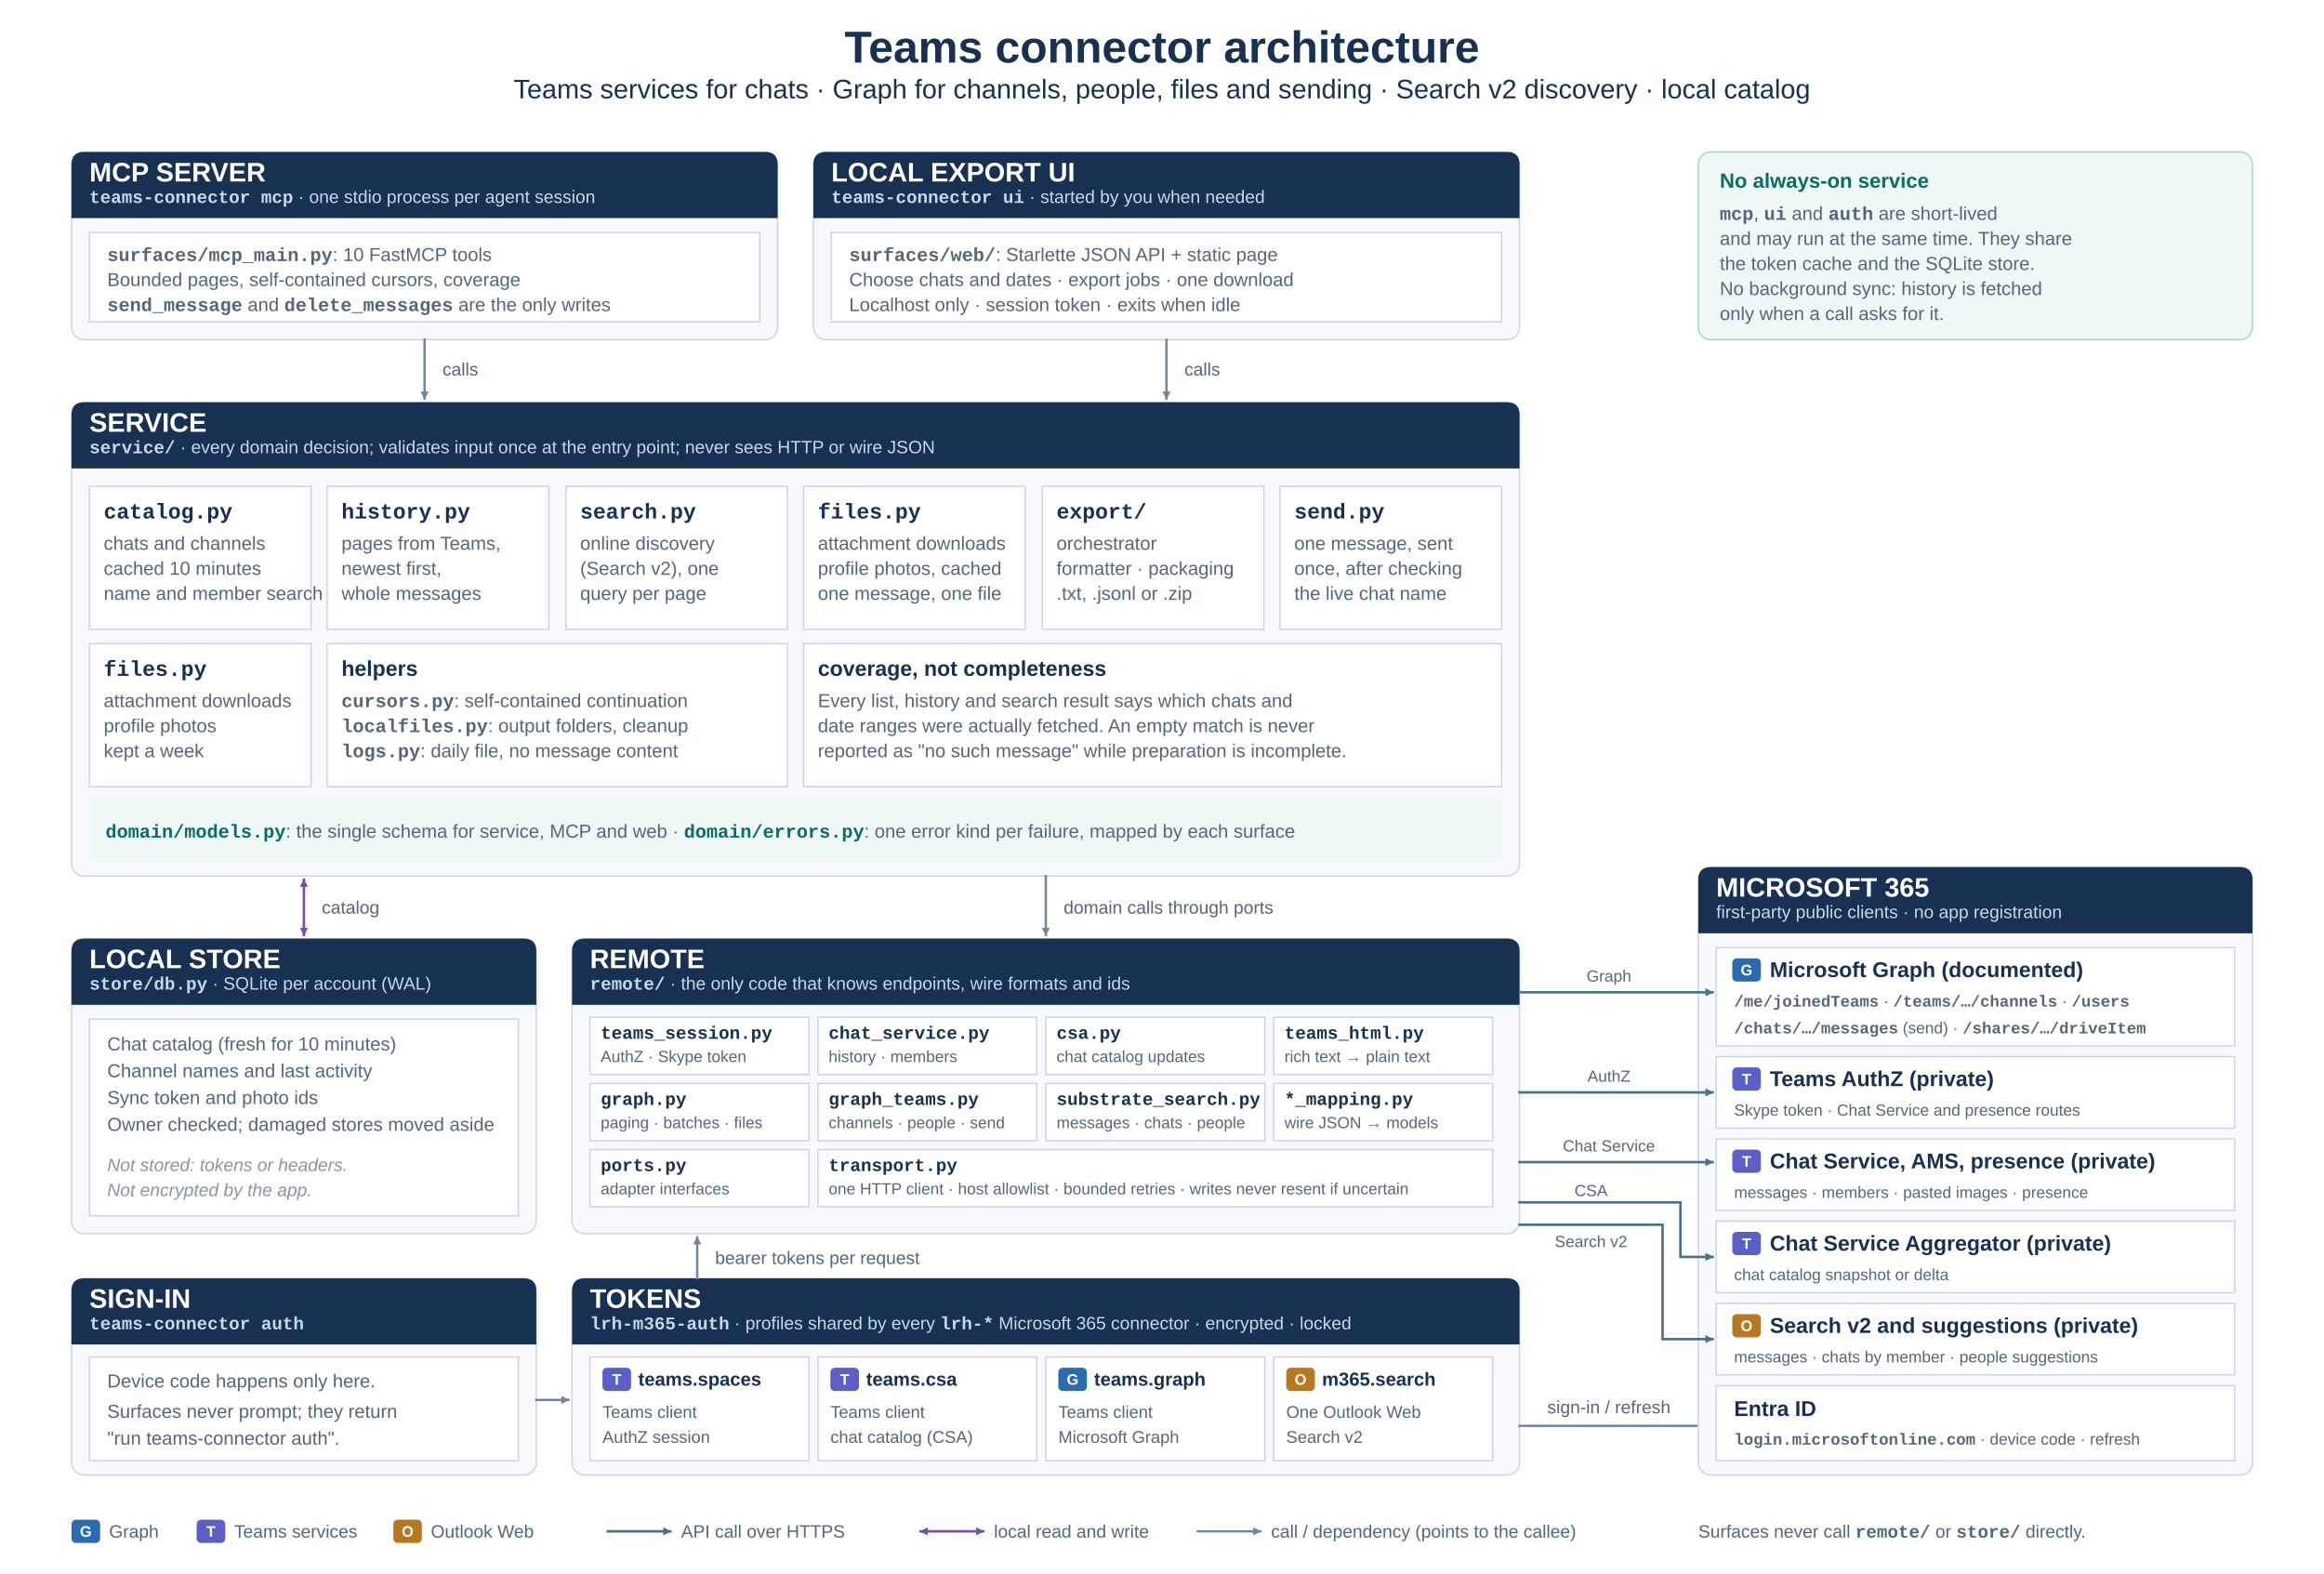
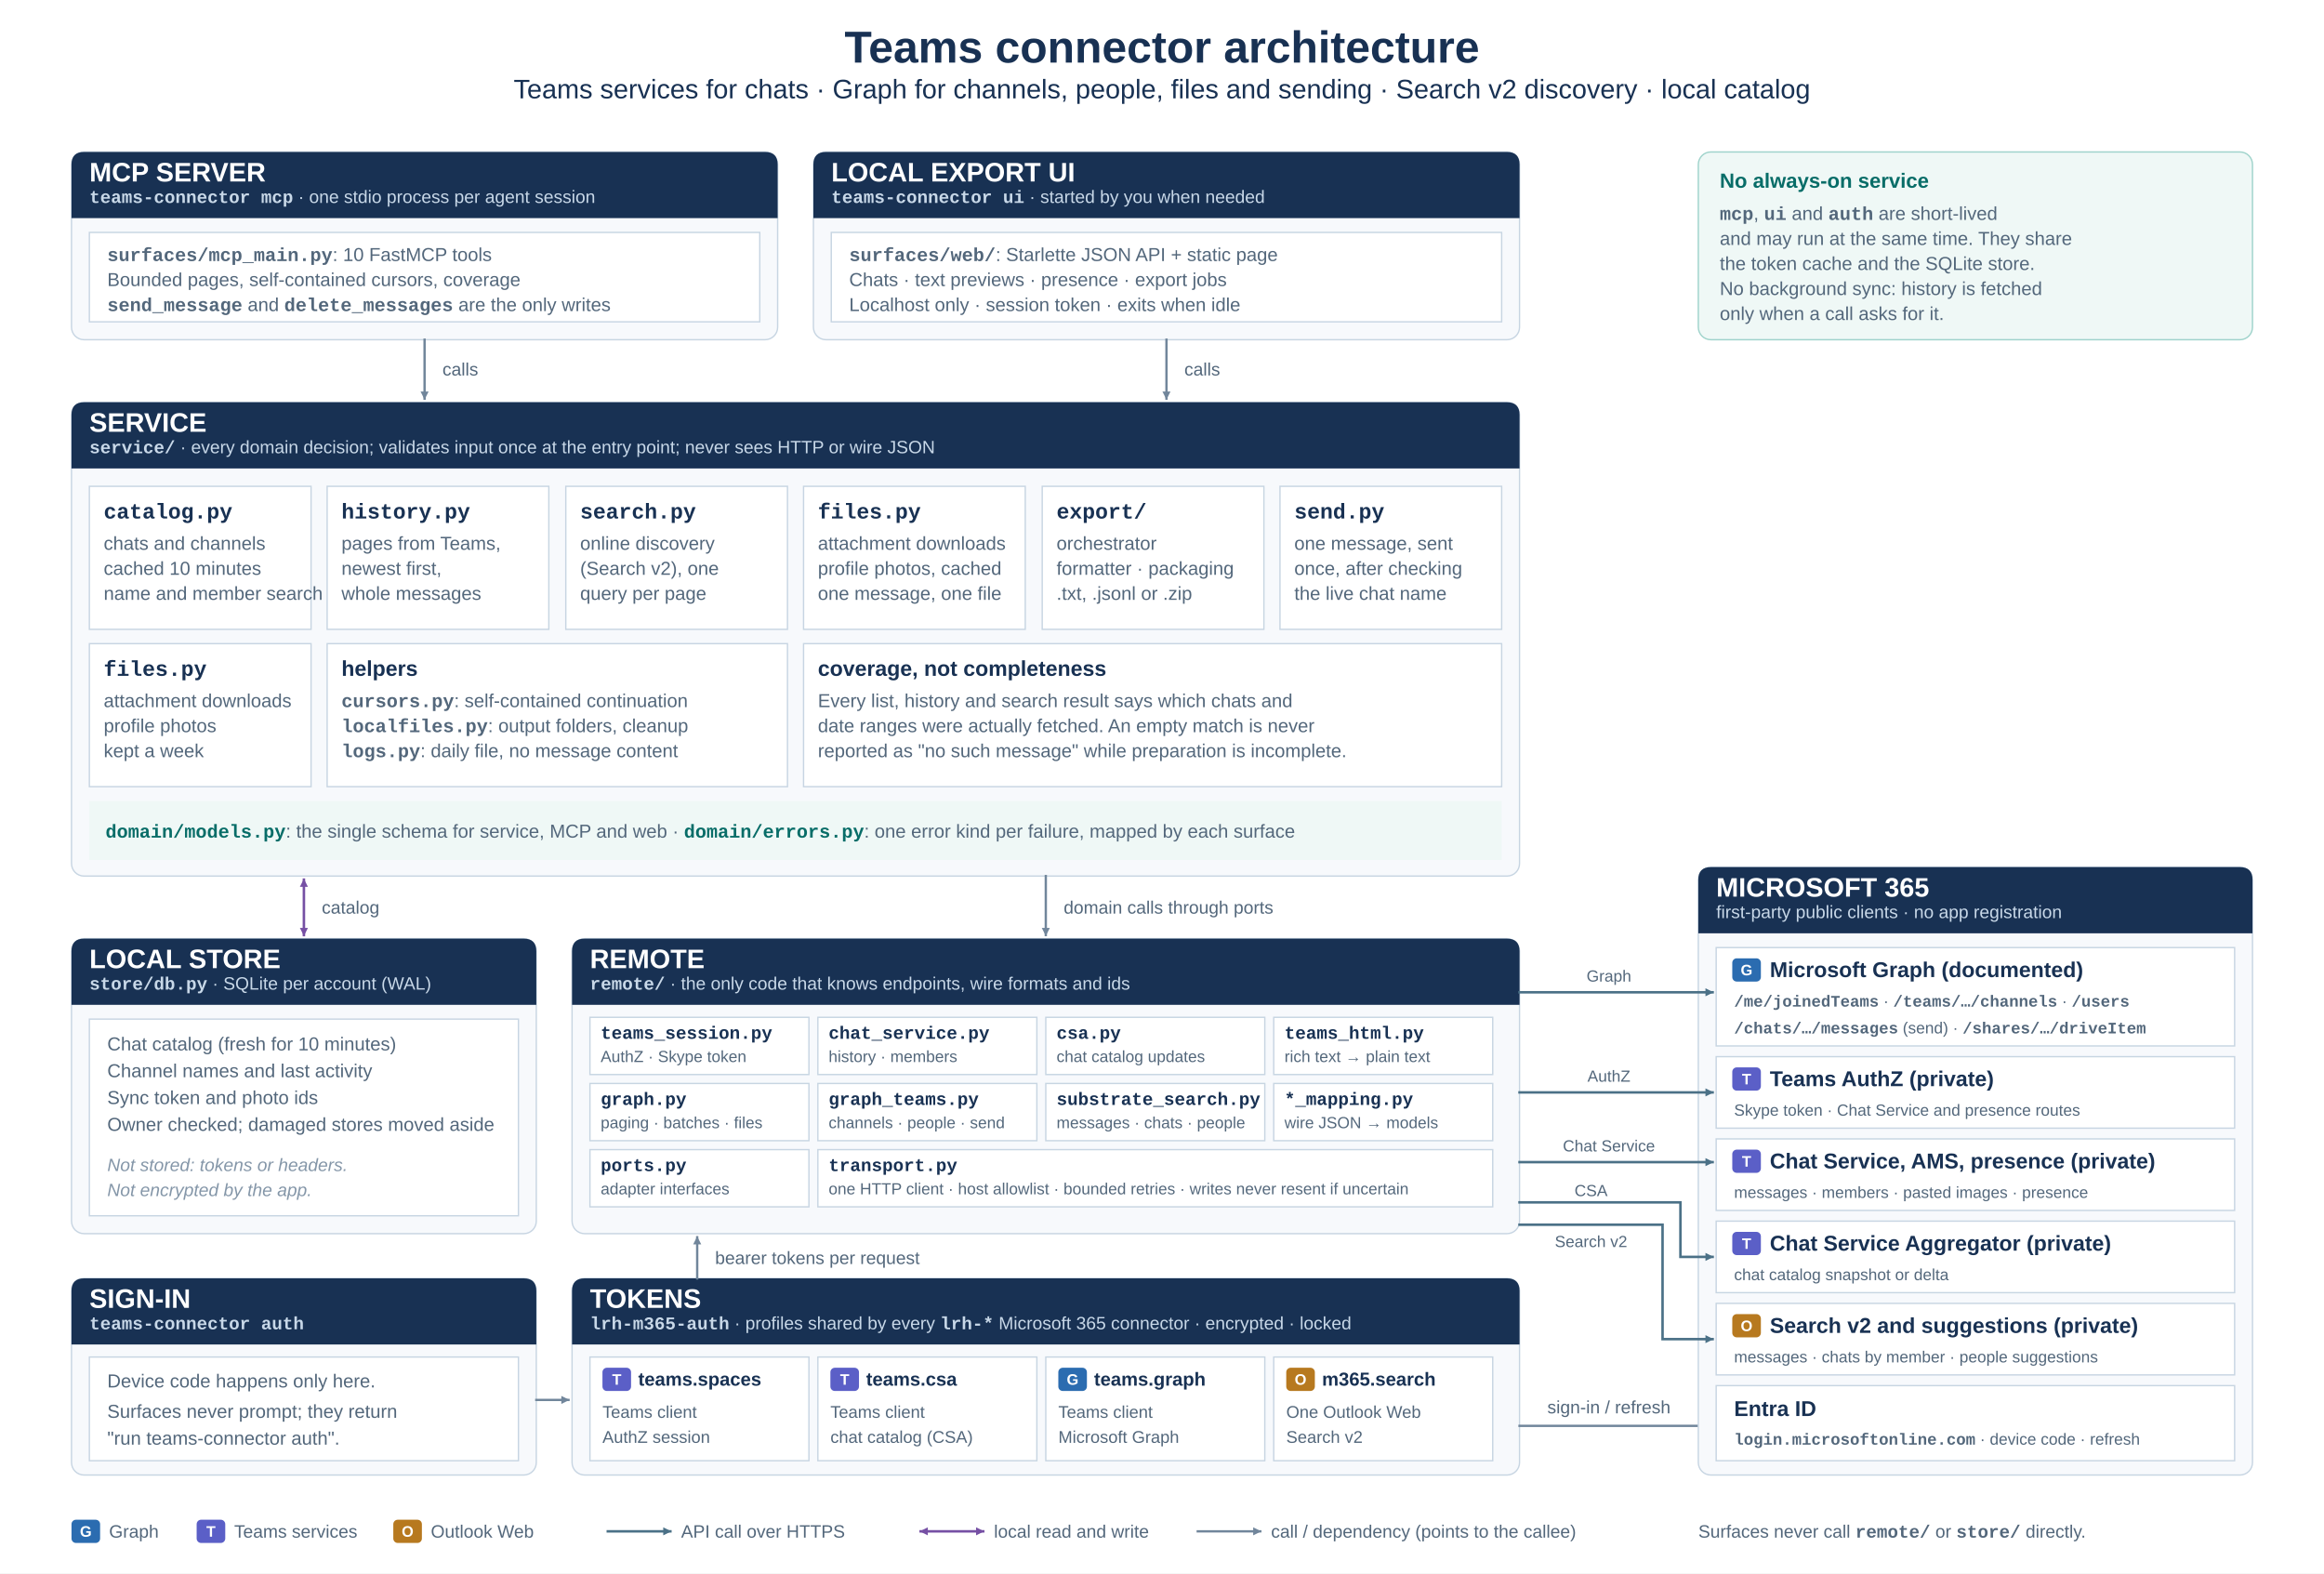
<svg xmlns="http://www.w3.org/2000/svg" width="2600" height="1760" viewBox="0 0 2600 1760" role="img" aria-labelledby="title description">
  <defs>
    <style>
      text { font-family: Arial, Helvetica, sans-serif; }
      .title { fill: #183153; font-size: 50px; font-weight: 700; }
      .subtitle { fill: #183153; font-size: 30px; }
      .card-title { fill: #fff; font-size: 30px; font-weight: 700; }
      .card-subtitle { fill: #c8d8e8; font-size: 20px; }
      .section-title { fill: #183153; font-size: 24px; font-weight: 700; }
      .detail { fill: #53677b; font-size: 21px; }
      .muted { fill: #8496a8; font-size: 20px; font-style: italic; }
      .code { font-family: "Courier New", Consolas, monospace; font-weight: 700; }
      .badge { fill: #fff; font-size: 17px; font-weight: 700; }
      .note-title { fill: #086d68; font-size: 23px; font-weight: 700; }
      .flow-label { fill: #53677b; font-size: 20px; }
      .call-flow { fill: none; stroke: #71869b; stroke-width: 2.6; stroke-linecap: square; stroke-linejoin: miter; marker-end: url(#arrow); }
      .api-flow { fill: none; stroke: #4b7187; stroke-width: 2.8; stroke-linecap: square; marker-end: url(#api-arrow); }
      .local-flow { fill: none; stroke: #7650a4; stroke-width: 2.8; stroke-linecap: square; marker-start: url(#purple-arrow); marker-end: url(#purple-arrow); }
    </style>
    <marker id="arrow" markerWidth="9" markerHeight="9" refX="8" refY="4.5" orient="auto" markerUnits="userSpaceOnUse">
      <path d="M0 0 L9 4.5 L0 9 Z" fill="#71869b" />
    </marker>
    <marker id="api-arrow" markerWidth="9" markerHeight="9" refX="8" refY="4.5" orient="auto" markerUnits="userSpaceOnUse">
      <path d="M0 0 L9 4.5 L0 9 Z" fill="#4b7187" />
    </marker>
    <marker id="purple-arrow" markerWidth="9" markerHeight="9" refX="8" refY="4.5" orient="auto-start-reverse" markerUnits="userSpaceOnUse">
      <path d="M0 0 L9 4.5 L0 9 Z" fill="#7650a4" />
    </marker>
  </defs>
  <rect width="2600" height="1760" fill="#fff" />
  <text class="title" x="1300" y="70" text-anchor="middle">Teams connector architecture</text>
  <text class="subtitle" x="1300" y="110" text-anchor="middle">Teams services for chats · Graph for channels, people, files and sending · Search v2 discovery · local catalog</text>
  <rect x="80" y="170" width="790" height="210" rx="14" fill="#f7f9fc" stroke="#c7d5e2" stroke-width="1.5" />
  <path d="M80 244 V184 Q80 170 94 170 H856 Q870 170 870 184 V244 Z" fill="#183153" />
  <text class="card-title" x="100" y="203">MCP SERVER</text>
  <text class="card-subtitle" x="100" y="227">
    <tspan class="code">teams-connector mcp</tspan> · one stdio process per agent session</text>
  <rect x="100" y="260" width="750" height="100" fill="#fff" stroke="#c7d5e2" stroke-width="1.5" />
  <text class="detail" x="120" y="292">
    <tspan class="code">surfaces/mcp_main.py</tspan>: 10 FastMCP tools</text>
  <text class="detail" x="120" y="320">Bounded pages, self-contained cursors, coverage</text>
  <text class="detail" x="120" y="348">
    <tspan class="code">send_message</tspan> and <tspan class="code">delete_messages</tspan> are the only writes</text>
  <rect x="910" y="170" width="790" height="210" rx="14" fill="#f7f9fc" stroke="#c7d5e2" stroke-width="1.5" />
  <path d="M910 244 V184 Q910 170 924 170 H1686 Q1700 170 1700 184 V244 Z" fill="#183153" />
  <text class="card-title" x="930" y="203">LOCAL EXPORT UI</text>
  <text class="card-subtitle" x="930" y="227">
    <tspan class="code">teams-connector ui</tspan> · started by you when needed</text>
  <rect x="930" y="260" width="750" height="100" fill="#fff" stroke="#c7d5e2" stroke-width="1.5" />
  <text class="detail" x="950" y="292">
    <tspan class="code">surfaces/web/</tspan>: Starlette JSON API + static page</text>
-   <text class="detail" x="950" y="320">Choose chats and dates · export jobs · one download</text>
+   <text class="detail" x="950" y="320">Chats · text previews · presence · export jobs</text>
  <text class="detail" x="950" y="348">Localhost only · session token · exits when idle</text>
  <rect x="1900" y="170" width="620" height="210" rx="14" fill="#eff8f6" stroke="#9fd3cb" stroke-width="1.5" />
  <text class="note-title" x="1924" y="210">No always-on service</text>
  <text class="detail" x="1924" y="246">
    <tspan class="code">mcp</tspan>, <tspan class="code">ui</tspan> and <tspan class="code">auth</tspan> are short-lived</text>
  <text class="detail" x="1924" y="274">and may run at the same time. They share</text>
  <text class="detail" x="1924" y="302">the token cache and the SQLite store.</text>
  <text class="detail" x="1924" y="330">No background sync: history is fetched</text>
  <text class="detail" x="1924" y="358">only when a call asks for it.</text>
  <path class="call-flow" d="M475 380 V446" />
  <path class="call-flow" d="M1305 380 V446" />
  <text class="flow-label" x="495" y="420">calls</text>
  <text class="flow-label" x="1325" y="420">calls</text>
  <rect x="80" y="450" width="1620" height="530" rx="14" fill="#f7f9fc" stroke="#c7d5e2" stroke-width="1.5" />
  <path d="M80 524 V464 Q80 450 94 450 H1686 Q1700 450 1700 464 V524 Z" fill="#183153" />
  <text class="card-title" x="100" y="483">SERVICE</text>
  <text class="card-subtitle" x="100" y="507">
    <tspan class="code">service/</tspan> · every domain decision; validates input once at the entry point; never sees HTTP or wire JSON</text>
  <rect x="100" y="544" width="248" height="160" fill="#fff" stroke="#c7d5e2" stroke-width="1.5" />
  <text class="section-title code" x="116" y="580">catalog.py</text>
  <text class="detail" x="116" y="615">chats and channels</text>
  <text class="detail" x="116" y="643">cached 10 minutes</text>
  <text class="detail" x="116" y="671">name and member search</text>
  <rect x="366" y="544" width="248" height="160" fill="#fff" stroke="#c7d5e2" stroke-width="1.5" />
  <text class="section-title code" x="382" y="580">history.py</text>
  <text class="detail" x="382" y="615">pages from Teams,</text>
  <text class="detail" x="382" y="643">newest first,</text>
  <text class="detail" x="382" y="671">whole messages</text>
  <rect x="633" y="544" width="248" height="160" fill="#fff" stroke="#c7d5e2" stroke-width="1.5" />
  <text class="section-title code" x="649" y="580">search.py</text>
  <text class="detail" x="649" y="615">online discovery</text>
  <text class="detail" x="649" y="643">(Search v2), one</text>
  <text class="detail" x="649" y="671">query per page</text>
  <rect x="899" y="544" width="248" height="160" fill="#fff" stroke="#c7d5e2" stroke-width="1.5" />
  <text class="section-title code" x="915" y="580">files.py</text>
  <text class="detail" x="915" y="615">attachment downloads</text>
  <text class="detail" x="915" y="643">profile photos, cached</text>
  <text class="detail" x="915" y="671">one message, one file</text>
  <rect x="1166" y="544" width="248" height="160" fill="#fff" stroke="#c7d5e2" stroke-width="1.5" />
  <text class="section-title code" x="1182" y="580">export/</text>
  <text class="detail" x="1182" y="615">orchestrator</text>
  <text class="detail" x="1182" y="643">formatter · packaging</text>
  <text class="detail" x="1182" y="671">.txt, .jsonl or .zip</text>
  <rect x="1432" y="544" width="248" height="160" fill="#fff" stroke="#c7d5e2" stroke-width="1.5" />
  <text class="section-title code" x="1448" y="580">send.py</text>
  <text class="detail" x="1448" y="615">one message, sent</text>
  <text class="detail" x="1448" y="643">once, after checking</text>
  <text class="detail" x="1448" y="671">the live chat name</text>
  <rect x="100" y="720" width="248" height="160" fill="#fff" stroke="#c7d5e2" stroke-width="1.5" />
  <text class="section-title code" x="116" y="756">files.py</text>
  <text class="detail" x="116" y="791">attachment downloads</text>
  <text class="detail" x="116" y="819">profile photos</text>
  <text class="detail" x="116" y="847">kept a week</text>
  <rect x="366" y="720" width="515" height="160" fill="#fff" stroke="#c7d5e2" stroke-width="1.5" />
  <text class="section-title" x="382" y="756">helpers</text>
  <text class="detail" x="382" y="791">
    <tspan class="code">cursors.py</tspan>: self-contained continuation</text>
  <text class="detail" x="382" y="819">
    <tspan class="code">localfiles.py</tspan>: output folders, cleanup</text>
  <text class="detail" x="382" y="847">
    <tspan class="code">logs.py</tspan>: daily file, no message content</text>
  <rect x="899" y="720" width="781" height="160" fill="#fff" stroke="#c7d5e2" stroke-width="1.5" />
  <text class="section-title" x="915" y="756">coverage, not completeness</text>
  <text class="detail" x="915" y="791">Every list, history and search result says which chats and</text>
  <text class="detail" x="915" y="819">date ranges were actually fetched. An empty match is never</text>
  <text class="detail" x="915" y="847">reported as "no such message" while preparation is incomplete.</text>
  <rect x="100" y="896" width="1580" height="66" fill="#eff8f6" />
  <text class="detail" x="118" y="937">
    <tspan class="code" fill="#086d68">domain/models.py</tspan>: the single schema for service, MCP and web  ·  <tspan class="code" fill="#086d68">domain/errors.py</tspan>: one error kind per failure, mapped by each surface</text>
  <path class="local-flow" d="M340 984 V1046" />
  <text class="flow-label" x="360" y="1022">catalog</text>
  <path class="call-flow" d="M1170 980 V1046" />
  <text class="flow-label" x="1190" y="1022">domain calls through ports</text>
  <rect x="80" y="1050" width="520" height="330" rx="14" fill="#f7f9fc" stroke="#c7d5e2" stroke-width="1.5" />
  <path d="M80 1124 V1064 Q80 1050 94 1050 H586 Q600 1050 600 1064 V1124 Z" fill="#183153" />
  <text class="card-title" x="100" y="1083">LOCAL STORE</text>
  <text class="card-subtitle" x="100" y="1107">
    <tspan class="code">store/db.py</tspan> · SQLite per account (WAL)</text>
  <rect x="100" y="1140" width="480" height="220" fill="#fff" stroke="#c7d5e2" stroke-width="1.5" />
  <text class="detail" x="120" y="1175">Chat catalog (fresh for 10 minutes)</text>
  <text class="detail" x="120" y="1205">Channel names and last activity</text>
  <text class="detail" x="120" y="1235">Sync token and photo ids</text>
  <text class="detail" x="120" y="1265">Owner checked; damaged stores moved aside</text>
  <text class="muted" x="120" y="1310">Not stored: tokens or headers.</text>
  <text class="muted" x="120" y="1338">Not encrypted by the app.</text>
  <rect x="640" y="1050" width="1060" height="330" rx="14" fill="#f7f9fc" stroke="#c7d5e2" stroke-width="1.5" />
  <path d="M640 1124 V1064 Q640 1050 654 1050 H1686 Q1700 1050 1700 1064 V1124 Z" fill="#183153" />
  <text class="card-title" x="660" y="1083">REMOTE</text>
  <text class="card-subtitle" x="660" y="1107">
    <tspan class="code">remote/</tspan> · the only code that knows endpoints, wire formats and ids</text>
  <rect x="660" y="1138" width="245" height="64" fill="#fff" stroke="#c7d5e2" stroke-width="1.5" />
  <text class="section-title code" x="672" y="1162" style="font-size:20px">teams_session.py</text>
  <text class="detail" x="672" y="1188" style="font-size:18px">AuthZ · Skype token</text>
  <rect x="915" y="1138" width="245" height="64" fill="#fff" stroke="#c7d5e2" stroke-width="1.5" />
  <text class="section-title code" x="927" y="1162" style="font-size:20px">chat_service.py</text>
  <text class="detail" x="927" y="1188" style="font-size:18px">history · members</text>
  <rect x="1170" y="1138" width="245" height="64" fill="#fff" stroke="#c7d5e2" stroke-width="1.5" />
  <text class="section-title code" x="1182" y="1162" style="font-size:20px">csa.py</text>
  <text class="detail" x="1182" y="1188" style="font-size:18px">chat catalog updates</text>
  <rect x="1425" y="1138" width="245" height="64" fill="#fff" stroke="#c7d5e2" stroke-width="1.5" />
  <text class="section-title code" x="1437" y="1162" style="font-size:20px">teams_html.py</text>
  <text class="detail" x="1437" y="1188" style="font-size:18px">rich text → plain text</text>
  <rect x="660" y="1212" width="245" height="64" fill="#fff" stroke="#c7d5e2" stroke-width="1.5" />
  <text class="section-title code" x="672" y="1236" style="font-size:20px">graph.py</text>
  <text class="detail" x="672" y="1262" style="font-size:18px">paging · batches · files</text>
  <rect x="915" y="1212" width="245" height="64" fill="#fff" stroke="#c7d5e2" stroke-width="1.5" />
  <text class="section-title code" x="927" y="1236" style="font-size:20px">graph_teams.py</text>
  <text class="detail" x="927" y="1262" style="font-size:18px">channels · people · send</text>
  <rect x="1170" y="1212" width="245" height="64" fill="#fff" stroke="#c7d5e2" stroke-width="1.5" />
  <text class="section-title code" x="1182" y="1236" style="font-size:20px">substrate_search.py</text>
  <text class="detail" x="1182" y="1262" style="font-size:18px">messages · chats · people</text>
  <rect x="1425" y="1212" width="245" height="64" fill="#fff" stroke="#c7d5e2" stroke-width="1.5" />
  <text class="section-title code" x="1437" y="1236" style="font-size:20px">*_mapping.py</text>
  <text class="detail" x="1437" y="1262" style="font-size:18px">wire JSON → models</text>
  <rect x="660" y="1286" width="245" height="64" fill="#fff" stroke="#c7d5e2" stroke-width="1.5" />
  <text class="section-title code" x="672" y="1310" style="font-size:20px">ports.py</text>
  <text class="detail" x="672" y="1336" style="font-size:18px">adapter interfaces</text>
  <rect x="915" y="1286" width="755" height="64" fill="#fff" stroke="#c7d5e2" stroke-width="1.5" />
  <text class="section-title code" x="927" y="1310" style="font-size:20px">transport.py</text>
  <text class="detail" x="927" y="1336" style="font-size:18px">one HTTP client · host allowlist · bounded retries · writes never resent if uncertain</text>
  <rect x="80" y="1430" width="520" height="220" rx="14" fill="#f7f9fc" stroke="#c7d5e2" stroke-width="1.5" />
  <path d="M80 1504 V1444 Q80 1430 94 1430 H586 Q600 1430 600 1444 V1504 Z" fill="#183153" />
  <text class="card-title" x="100" y="1463">SIGN-IN</text>
  <text class="card-subtitle" x="100" y="1487">
    <tspan class="code">teams-connector auth</tspan>
  </text>
  <rect x="100" y="1518" width="480" height="116" fill="#fff" stroke="#c7d5e2" stroke-width="1.5" />
  <text class="detail" x="120" y="1552">Device code happens only here.</text>
  <text class="detail" x="120" y="1586">Surfaces never prompt; they return</text>
  <text class="detail" x="120" y="1616">"run teams-connector auth".</text>
  <path class="call-flow" d="M600 1566 H636" />
  <rect x="640" y="1430" width="1060" height="220" rx="14" fill="#f7f9fc" stroke="#c7d5e2" stroke-width="1.5" />
  <path d="M640 1504 V1444 Q640 1430 654 1430 H1686 Q1700 1430 1700 1444 V1504 Z" fill="#183153" />
  <text class="card-title" x="660" y="1463">TOKENS</text>
  <text class="card-subtitle" x="660" y="1487">
    <tspan class="code">lrh-m365-auth</tspan> · profiles shared by every <tspan class="code">lrh-*</tspan> Microsoft 365 connector · encrypted · locked</text>
  <rect x="660" y="1518" width="245" height="116" fill="#fff" stroke="#c7d5e2" stroke-width="1.5" />
  <rect x="674" y="1530" width="32" height="26" rx="5" fill="#5b5fc7" />
  <text class="badge" x="690" y="1549" text-anchor="middle">T</text>
  <text class="section-title" x="714" y="1550" style="font-size:21px">teams.spaces</text>
  <text class="detail" x="674" y="1586" style="font-size:19px">Teams client</text>
  <text class="detail" x="674" y="1614" style="font-size:19px">AuthZ session</text>
  <rect x="915" y="1518" width="245" height="116" fill="#fff" stroke="#c7d5e2" stroke-width="1.5" />
  <rect x="929" y="1530" width="32" height="26" rx="5" fill="#5b5fc7" />
  <text class="badge" x="945" y="1549" text-anchor="middle">T</text>
  <text class="section-title" x="969" y="1550" style="font-size:21px">teams.csa</text>
  <text class="detail" x="929" y="1586" style="font-size:19px">Teams client</text>
  <text class="detail" x="929" y="1614" style="font-size:19px">chat catalog (CSA)</text>
  <rect x="1170" y="1518" width="245" height="116" fill="#fff" stroke="#c7d5e2" stroke-width="1.5" />
  <rect x="1184" y="1530" width="32" height="26" rx="5" fill="#2b6cb0" />
  <text class="badge" x="1200" y="1549" text-anchor="middle">G</text>
  <text class="section-title" x="1224" y="1550" style="font-size:21px">teams.graph</text>
  <text class="detail" x="1184" y="1586" style="font-size:19px">Teams client</text>
  <text class="detail" x="1184" y="1614" style="font-size:19px">Microsoft Graph</text>
  <rect x="1425" y="1518" width="245" height="116" fill="#fff" stroke="#c7d5e2" stroke-width="1.5" />
  <rect x="1439" y="1530" width="32" height="26" rx="5" fill="#b7791f" />
  <text class="badge" x="1455" y="1549" text-anchor="middle">O</text>
  <text class="section-title" x="1479" y="1550" style="font-size:21px">m365.search</text>
  <text class="detail" x="1439" y="1586" style="font-size:19px">One Outlook Web</text>
  <text class="detail" x="1439" y="1614" style="font-size:19px">Search v2</text>
  <path class="call-flow" d="M780 1430 V1384" />
  <text class="flow-label" x="800" y="1414">bearer tokens per request</text>
  <path class="call-flow" d="M1700 1595 H1916" />
  <text class="flow-label" x="1800" y="1581" text-anchor="middle">sign-in / refresh</text>
  <rect x="1900" y="970" width="620" height="680" rx="14" fill="#f7f9fc" stroke="#c7d5e2" stroke-width="1.5" />
  <path d="M1900 1044 V984 Q1900 970 1914 970 H2506 Q2520 970 2520 984 V1044 Z" fill="#183153" />
  <text class="card-title" x="1920" y="1003">MICROSOFT 365</text>
  <text class="card-subtitle" x="1920" y="1027">first-party public clients · no app registration</text>
  <rect x="1920" y="1060" width="580" height="110" fill="#fff" stroke="#c7d5e2" stroke-width="1.5" />
  <rect x="1938" y="1072" width="32" height="26" rx="5" fill="#2b6cb0" />
  <text class="badge" x="1954" y="1091" text-anchor="middle">G</text>
  <text class="section-title" x="1980" y="1093">Microsoft Graph (documented)</text>
  <text class="detail" x="1940" y="1126" style="font-size:18px">
    <tspan class="code">/me/joinedTeams</tspan> · <tspan class="code">/teams/…/channels</tspan> · <tspan class="code">/users</tspan>
  </text>
  <text class="detail" x="1940" y="1156" style="font-size:18px">
    <tspan class="code">/chats/…/messages</tspan> (send) · <tspan class="code">/shares/…/driveItem</tspan>
  </text>
  <rect x="1920" y="1182" width="580" height="80" fill="#fff" stroke="#c7d5e2" stroke-width="1.5" />
  <rect x="1938" y="1194" width="32" height="26" rx="5" fill="#5b5fc7" />
  <text class="badge" x="1954" y="1213" text-anchor="middle">T</text>
  <text class="section-title" x="1980" y="1215">Teams AuthZ (private)</text>
  <text class="detail" x="1940" y="1248" style="font-size:18px">Skype token · Chat Service and presence routes</text>
  <rect x="1920" y="1274" width="580" height="80" fill="#fff" stroke="#c7d5e2" stroke-width="1.5" />
  <rect x="1938" y="1286" width="32" height="26" rx="5" fill="#5b5fc7" />
  <text class="badge" x="1954" y="1305" text-anchor="middle">T</text>
  <text class="section-title" x="1980" y="1307">Chat Service, AMS, presence (private)</text>
  <text class="detail" x="1940" y="1340" style="font-size:18px">messages · members · pasted images · presence</text>
  <rect x="1920" y="1366" width="580" height="80" fill="#fff" stroke="#c7d5e2" stroke-width="1.5" />
  <rect x="1938" y="1378" width="32" height="26" rx="5" fill="#5b5fc7" />
  <text class="badge" x="1954" y="1397" text-anchor="middle">T</text>
  <text class="section-title" x="1980" y="1399">Chat Service Aggregator (private)</text>
  <text class="detail" x="1940" y="1432" style="font-size:18px">chat catalog snapshot or delta</text>
  <rect x="1920" y="1458" width="580" height="80" fill="#fff" stroke="#c7d5e2" stroke-width="1.5" />
  <rect x="1938" y="1470" width="32" height="26" rx="5" fill="#b7791f" />
  <text class="badge" x="1954" y="1489" text-anchor="middle">O</text>
  <text class="section-title" x="1980" y="1491">Search v2 and suggestions (private)</text>
  <text class="detail" x="1940" y="1524" style="font-size:18px">messages · chats by member · people suggestions</text>
  <rect x="1920" y="1550" width="580" height="84" fill="#fff" stroke="#c7d5e2" stroke-width="1.5" />
  <text class="section-title" x="1940" y="1584">Entra ID</text>
  <text class="detail" x="1940" y="1616" style="font-size:18px">
    <tspan class="code">login.microsoftonline.com</tspan> · device code · refresh</text>
  <path class="api-flow" d="M1700 1110 H1916" />
  <text class="flow-label" x="1800" y="1098" text-anchor="middle" style="font-size:18px">Graph</text>
  <path class="api-flow" d="M1700 1222 H1916" />
  <text class="flow-label" x="1800" y="1210" text-anchor="middle" style="font-size:18px">AuthZ</text>
  <path class="api-flow" d="M1700 1300 H1916" />
  <text class="flow-label" x="1800" y="1288" text-anchor="middle" style="font-size:18px">Chat Service</text>
  <path class="api-flow" d="M1700 1345 H1880 V1406 H1916" />
  <text class="flow-label" x="1780" y="1338" text-anchor="middle" style="font-size:18px">CSA</text>
  <path class="api-flow" d="M1700 1370 H1860 V1498 H1916" />
  <text class="flow-label" x="1780" y="1395" text-anchor="middle" style="font-size:18px">Search v2</text>
  <rect x="80" y="1700" width="32" height="26" rx="5" fill="#2b6cb0" />
  <text class="badge" x="96" y="1719" text-anchor="middle">G</text>
  <text class="flow-label" x="122" y="1720">Graph</text>
  <rect x="220" y="1700" width="32" height="26" rx="5" fill="#5b5fc7" />
  <text class="badge" x="236" y="1719" text-anchor="middle">T</text>
  <text class="flow-label" x="262" y="1720">Teams services</text>
  <rect x="440" y="1700" width="32" height="26" rx="5" fill="#b7791f" />
  <text class="badge" x="456" y="1719" text-anchor="middle">O</text>
  <text class="flow-label" x="482" y="1720">Outlook Web</text>
  <path class="api-flow" d="M680 1713 H750" />
  <text class="flow-label" x="762" y="1720">API call over HTTPS</text>
  <path class="local-flow" d="M1030 1713 H1100" />
  <text class="flow-label" x="1112" y="1720">local read and write</text>
  <path class="call-flow" d="M1340 1713 H1410" />
  <text class="flow-label" x="1422" y="1720">call / dependency (points to the callee)</text>
  <text class="flow-label" x="1900" y="1720">Surfaces never call <tspan class="code">remote/</tspan> or <tspan class="code">store/</tspan> directly.</text>
</svg>
